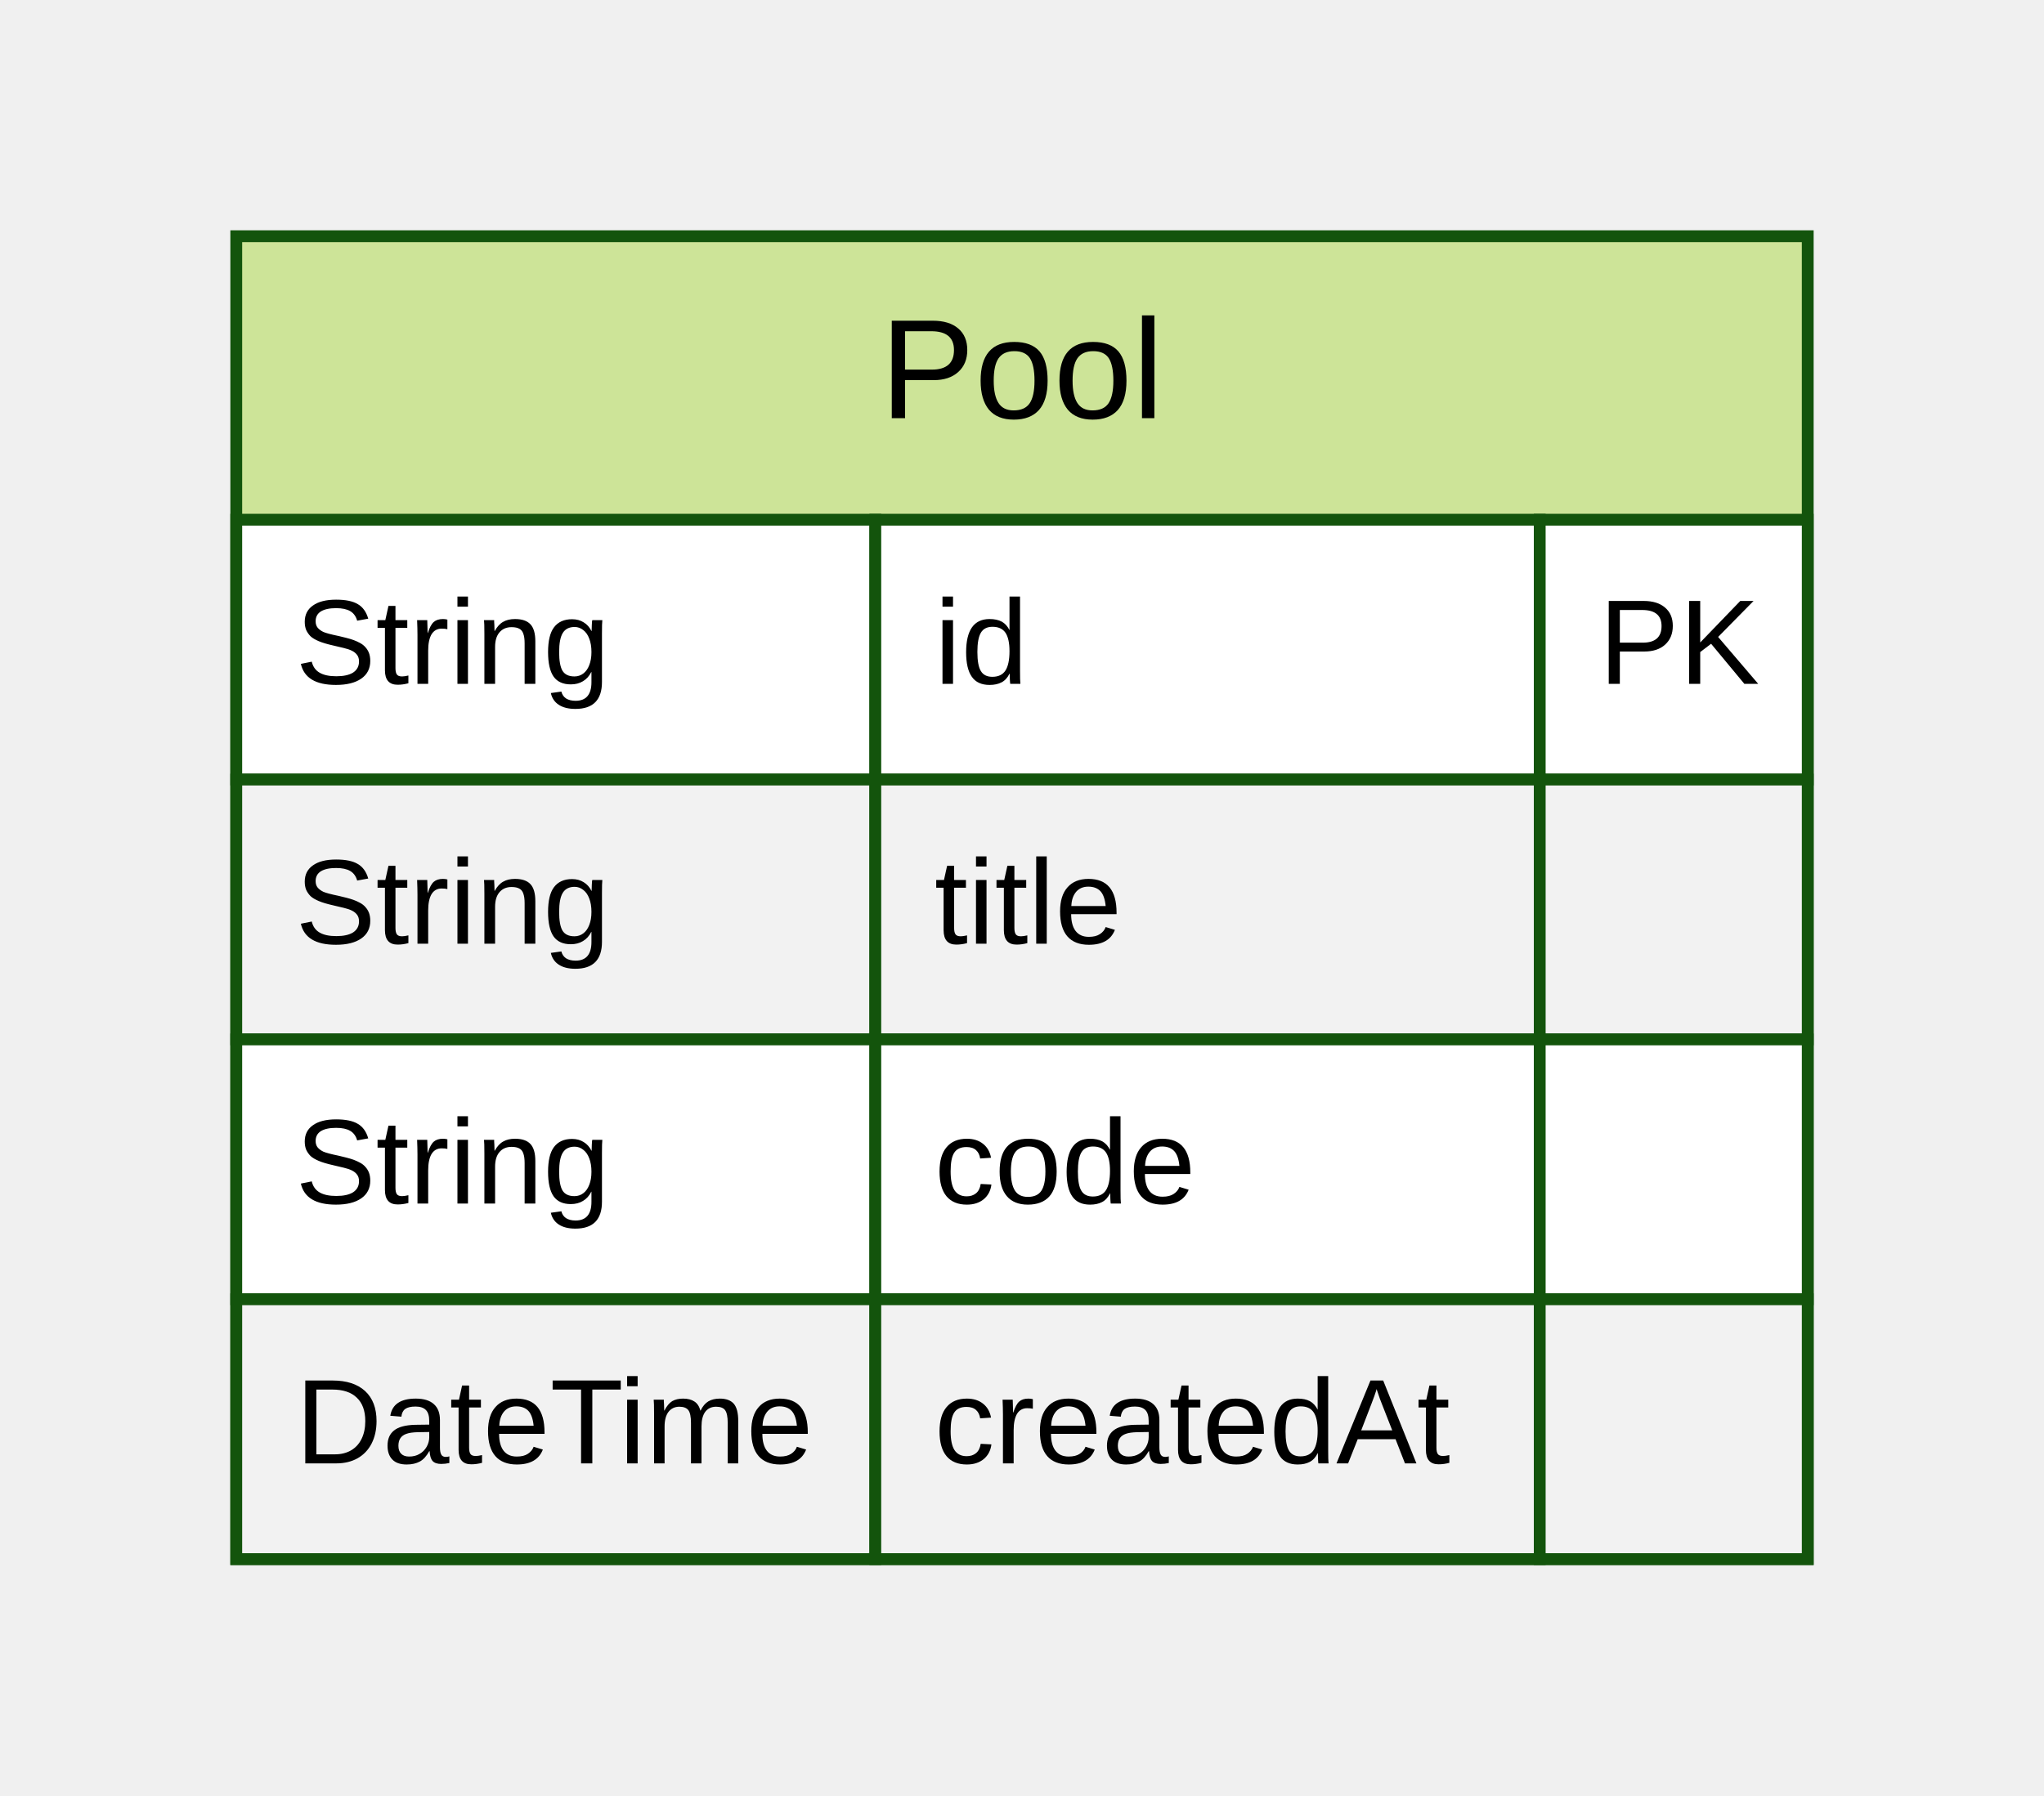
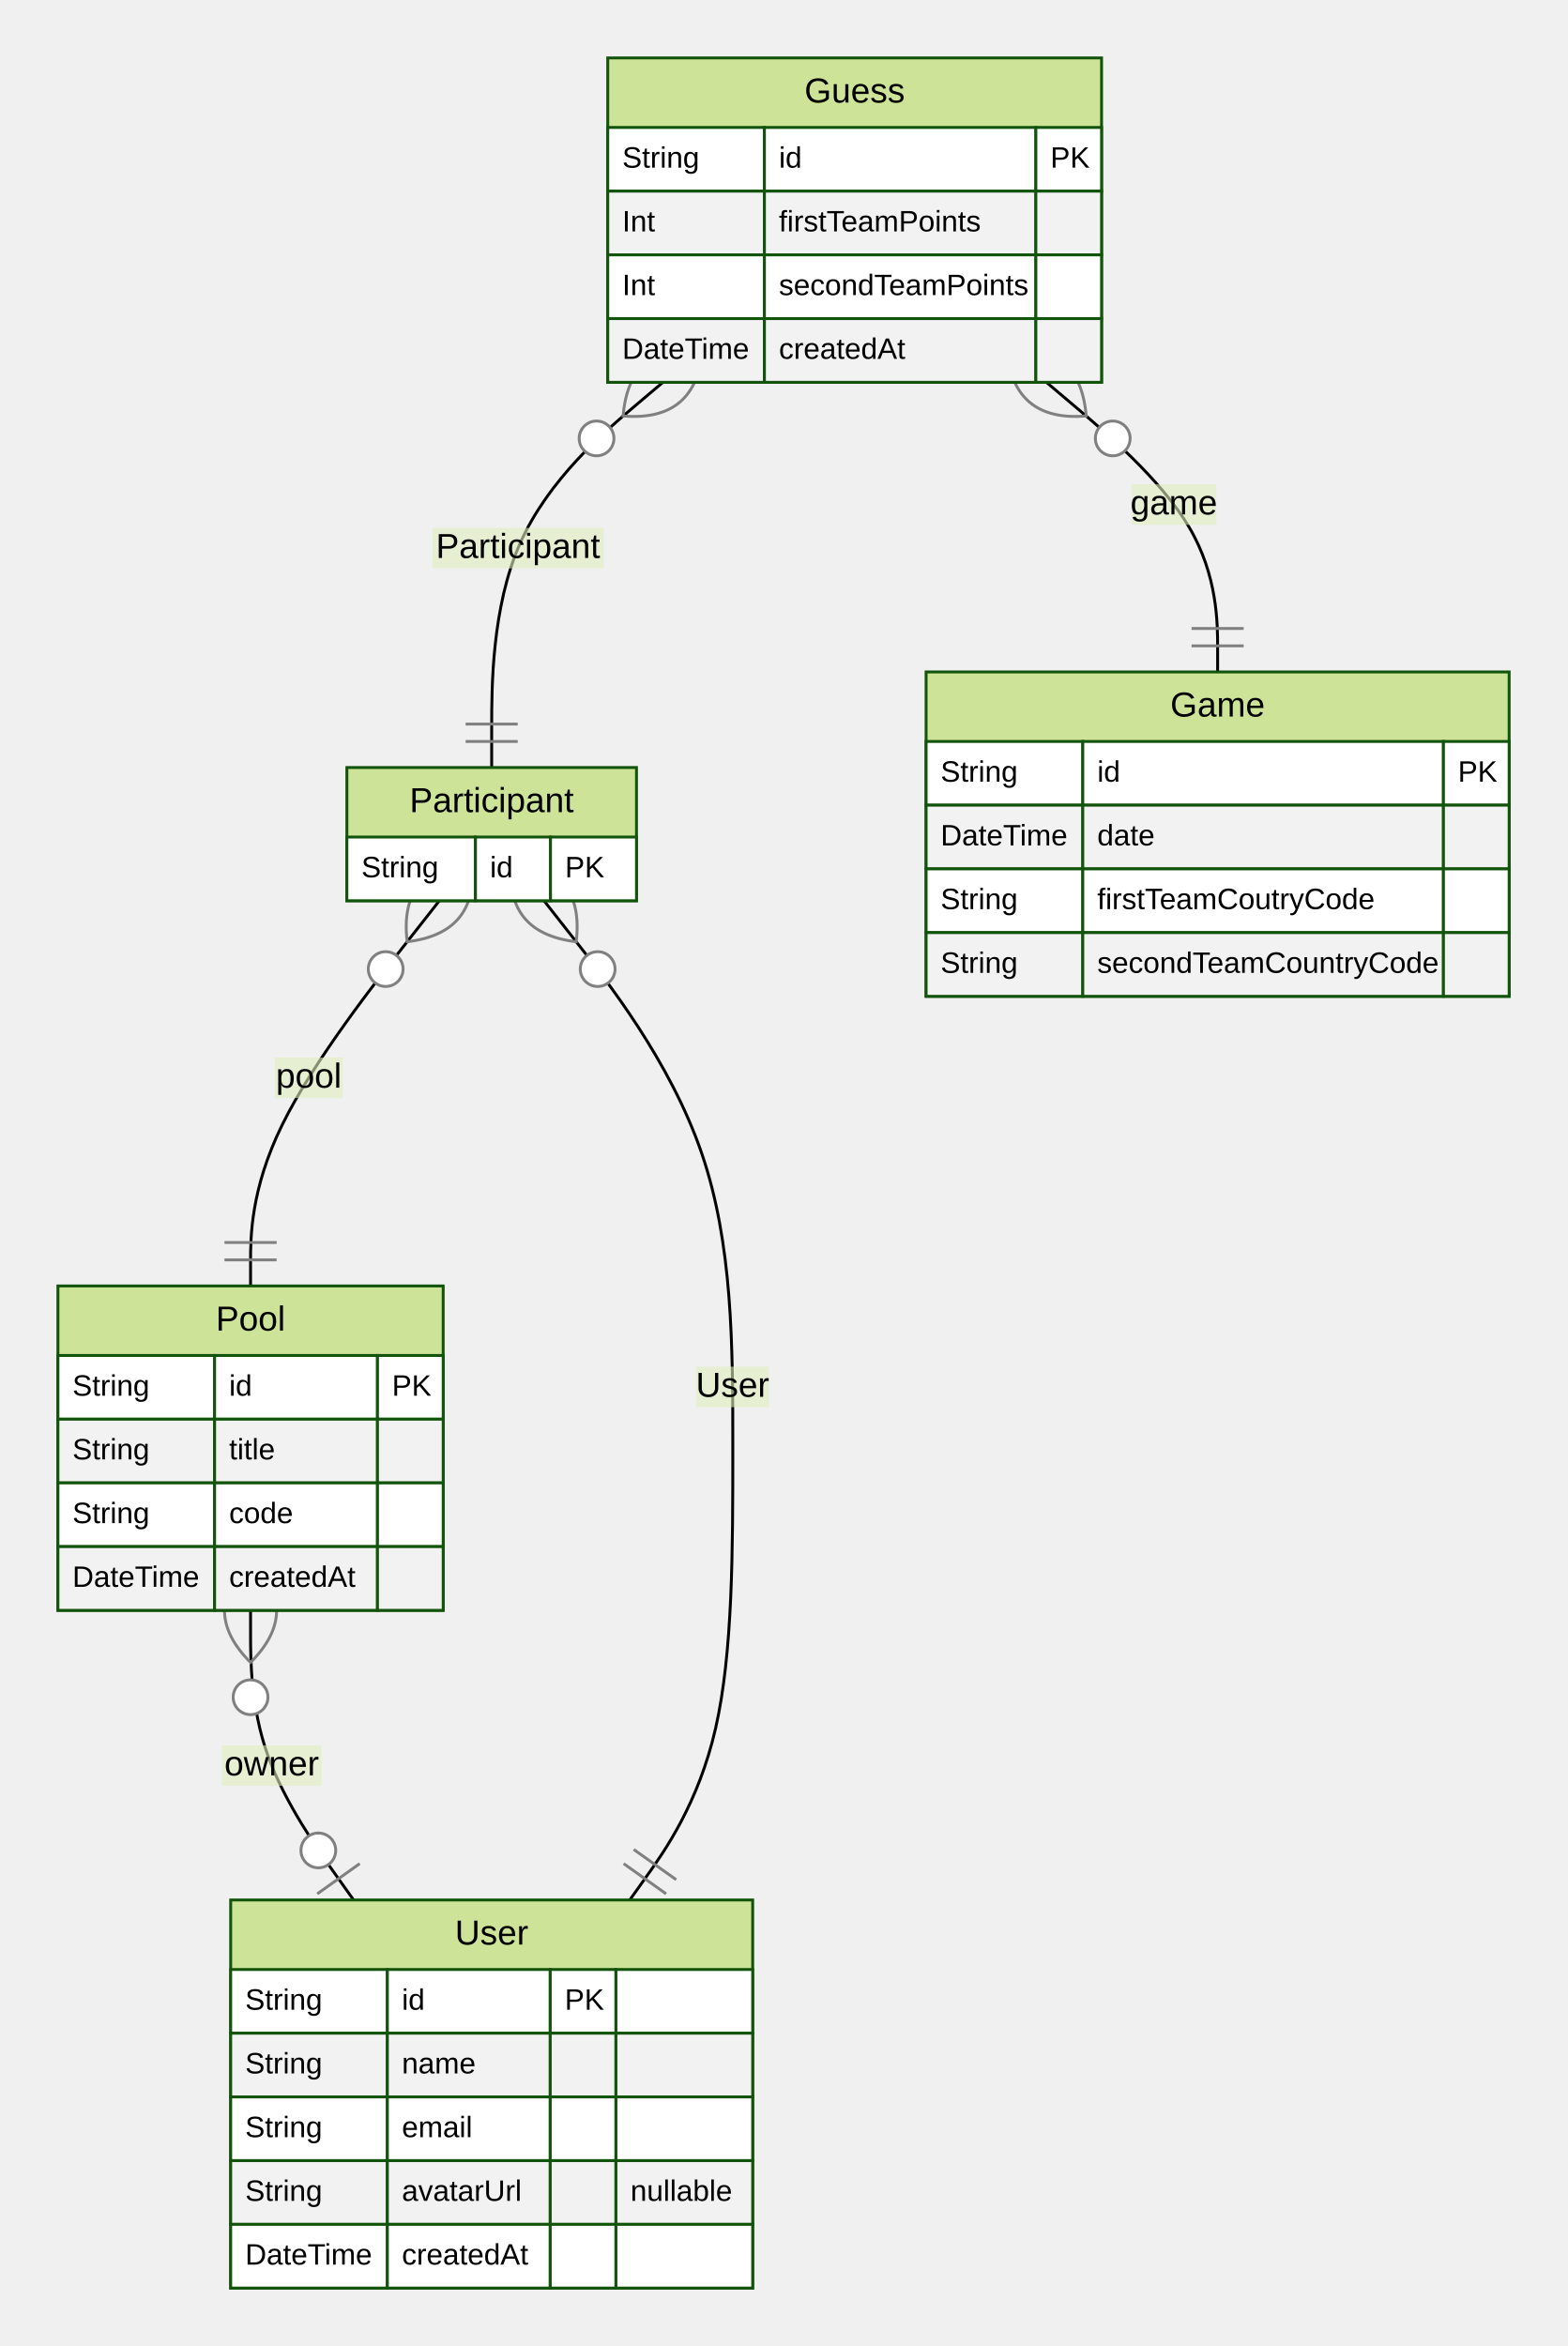
- <svg xmlns="http://www.w3.org/2000/svg" aria-labelledby="chart-title-mermaid-0 chart-desc-mermaid-0" role="img" viewBox="0 0 173.026 152" style="max-width: 173.026px; background-color: white;" width="100%" id="mermaid-0">
+ <svg xmlns="http://www.w3.org/2000/svg" aria-labelledby="chart-title-mermaid-0 chart-desc-mermaid-0" role="img" viewBox="0 0 541.082 810" style="max-width: 541.082px; background-color: white;" width="100%" id="mermaid-0">
  <style>#mermaid-0 {font-family:"trebuchet ms",verdana,arial,sans-serif;font-size:16px;fill:#000000;}#mermaid-0 .error-icon{fill:#552222;}#mermaid-0 .error-text{fill:#552222;stroke:#552222;}#mermaid-0 .edge-thickness-normal{stroke-width:2px;}#mermaid-0 .edge-thickness-thick{stroke-width:3.5px;}#mermaid-0 .edge-pattern-solid{stroke-dasharray:0;}#mermaid-0 .edge-pattern-dashed{stroke-dasharray:3;}#mermaid-0 .edge-pattern-dotted{stroke-dasharray:2;}#mermaid-0 .marker{fill:#000000;stroke:#000000;}#mermaid-0 .marker.cross{stroke:#000000;}#mermaid-0 svg{font-family:"trebuchet ms",verdana,arial,sans-serif;font-size:16px;}#mermaid-0 .entityBox{fill:#cde498;stroke:#13540c;}#mermaid-0 .attributeBoxOdd{fill:#ffffff;stroke:#13540c;}#mermaid-0 .attributeBoxEven{fill:#f2f2f2;stroke:#13540c;}#mermaid-0 .relationshipLabelBox{fill:hsl(78.158, 58.462%, 84.51%);opacity:0.7;background-color:hsl(78.158, 58.462%, 84.51%);}#mermaid-0 .relationshipLabelBox rect{opacity:0.5;}#mermaid-0 .relationshipLine{stroke:#000000;}#mermaid-0 :root{--mermaid-font-family:"trebuchet ms",verdana,arial,sans-serif;}</style>
  <g />
  <defs>
    <marker orient="auto" markerHeight="18" markerWidth="18" refY="9" refX="0" id="ONLY_ONE_START">
      <path d="M9,0 L9,18 M15,0 L15,18" fill="none" stroke="gray" />
    </marker>
  </defs>
  <defs>
    <marker orient="auto" markerHeight="18" markerWidth="18" refY="9" refX="18" id="ONLY_ONE_END">
      <path d="M3,0 L3,18 M9,0 L9,18" fill="none" stroke="gray" />
    </marker>
  </defs>
  <defs>
    <marker orient="auto" markerHeight="18" markerWidth="30" refY="9" refX="0" id="ZERO_OR_ONE_START">
      <circle r="6" cy="9" cx="21" fill="white" stroke="gray" />
      <path d="M9,0 L9,18" fill="none" stroke="gray" />
    </marker>
  </defs>
  <defs>
    <marker orient="auto" markerHeight="18" markerWidth="30" refY="9" refX="30" id="ZERO_OR_ONE_END">
      <circle r="6" cy="9" cx="9" fill="white" stroke="gray" />
      <path d="M21,0 L21,18" fill="none" stroke="gray" />
    </marker>
  </defs>
  <defs>
    <marker orient="auto" markerHeight="36" markerWidth="45" refY="18" refX="18" id="ONE_OR_MORE_START">
      <path d="M0,18 Q 18,0 36,18 Q 18,36 0,18 M42,9 L42,27" fill="none" stroke="gray" />
    </marker>
  </defs>
  <defs>
    <marker orient="auto" markerHeight="36" markerWidth="45" refY="18" refX="27" id="ONE_OR_MORE_END">
      <path d="M3,9 L3,27 M9,18 Q27,0 45,18 Q27,36 9,18" fill="none" stroke="gray" />
    </marker>
  </defs>
  <defs>
    <marker orient="auto" markerHeight="36" markerWidth="57" refY="18" refX="18" id="ZERO_OR_MORE_START">
      <circle r="6" cy="18" cx="48" fill="white" stroke="gray" />
      <path d="M0,18 Q18,0 36,18 Q18,36 0,18" fill="none" stroke="gray" />
    </marker>
  </defs>
  <defs>
    <marker orient="auto" markerHeight="36" markerWidth="57" refY="18" refX="39" id="ZERO_OR_MORE_END">
      <circle r="6" cy="18" cx="9" fill="white" stroke="gray" />
      <path d="M21,18 Q39,0 57,18 Q39,36 21,18" fill="none" stroke="gray" />
    </marker>
  </defs>
-   <g transform="translate(20,20 )" id="Pool">
+   <path marker-start="url(#ZERO_OR_MORE_START)" marker-end="url(#ZERO_OR_ONE_END)" fill="none" stroke="gray" d="M86.513,556L86.513,564.333C86.513,572.667,86.513,589.333,92.443,606C98.373,622.667,110.233,639.333,116.163,647.667L122.093,656" class="er relationshipLine" />
+   <path marker-start="url(#ZERO_OR_MORE_START)" marker-end="url(#ONLY_ONE_END)" fill="none" stroke="gray" d="M187.835,311L198.7,324.833C209.565,338.667,231.296,366.333,242.161,397.833C253.026,429.333,253.026,464.667,253.026,500C253.026,535.333,253.026,570.667,247.096,596.667C241.167,622.667,229.307,639.333,223.377,647.667L217.447,656" class="er relationshipLine" />
+   <path marker-start="url(#ZERO_OR_MORE_START)" marker-end="url(#ONLY_ONE_END)" fill="none" stroke="gray" d="M151.705,311L140.839,324.833C129.974,338.667,108.244,366.333,97.378,388.5C86.513,410.667,86.513,427.333,86.513,435.667L86.513,444" class="er relationshipLine" />
+   <path marker-start="url(#ZERO_OR_MORE_START)" marker-end="url(#ONLY_ONE_END)" fill="none" stroke="gray" d="M361.309,132L371.162,140.333C381.015,148.667,400.72,165.333,410.573,182C420.426,198.667,420.426,215.333,420.426,223.667L420.426,232" class="er relationshipLine" />
+   <path marker-start="url(#ZERO_OR_MORE_START)" marker-end="url(#ONLY_ONE_END)" fill="none" stroke="gray" d="M228.887,132L219.034,140.333C209.181,148.667,189.476,165.333,179.623,187.5C169.77,209.667,169.77,237.333,169.77,251.167L169.77,265" class="er relationshipLine" />
+   <g transform="translate(20,444 )" id="Pool">
    <rect height="112" width="133.026" y="0" x="0" stroke="gray" fill-opacity="100%" fill="honeydew" class="er entityBox" />
    <text transform="translate(66.51321,12)" style="font-family: &quot;trebuchet ms&quot;, verdana, arial, sans-serif;; font-size: 12px" text-anchor="middle" dominant-baseline="middle" y="0" x="0" id="entity-Pool" class="er entityLabel">Pool</text>
    <rect height="22" width="54.096" y="24" x="0" stroke="gray" fill-opacity="100%" fill="honeydew" class="er attributeBoxOdd" />
    <text transform="translate(5,35)" style="font-family: &quot;trebuchet ms&quot;, verdana, arial, sans-serif;; font-size: 10.2px" text-anchor="left" dominant-baseline="middle" y="0" x="0" id="entity-Pool-attr-1-type" class="er entityLabel">String</text>
    <rect height="22" width="56.243" y="24" x="54.096" stroke="gray" fill-opacity="100%" fill="honeydew" class="er attributeBoxOdd" />
    <text transform="translate(59.09555,35)" style="font-family: &quot;trebuchet ms&quot;, verdana, arial, sans-serif;; font-size: 10.2px" text-anchor="left" dominant-baseline="middle" y="0" x="0" id="entity-Pool-attr-1-name" class="er entityLabel">id</text>
    <rect height="22" width="22.688" y="24" x="110.339" stroke="gray" fill-opacity="100%" fill="honeydew" class="er attributeBoxOdd" />
    <text transform="translate(115.3387,35)" style="font-family: &quot;trebuchet ms&quot;, verdana, arial, sans-serif;; font-size: 10.2px" text-anchor="left" dominant-baseline="middle" y="0" x="0" id="entity-Pool-attr-1-key" class="er entityLabel">PK</text>
    <rect height="22" width="54.096" y="46" x="0" stroke="gray" fill-opacity="100%" fill="honeydew" class="er attributeBoxEven" />
    <text transform="translate(5,57)" style="font-family: &quot;trebuchet ms&quot;, verdana, arial, sans-serif;; font-size: 10.2px" text-anchor="left" dominant-baseline="middle" y="0" x="0" id="entity-Pool-attr-2-type" class="er entityLabel">String</text>
    <rect height="22" width="56.243" y="46" x="54.096" stroke="gray" fill-opacity="100%" fill="honeydew" class="er attributeBoxEven" />
    <text transform="translate(59.09555,57)" style="font-family: &quot;trebuchet ms&quot;, verdana, arial, sans-serif;; font-size: 10.2px" text-anchor="left" dominant-baseline="middle" y="0" x="0" id="entity-Pool-attr-2-name" class="er entityLabel">title</text>
    <rect height="22" width="22.688" y="46" x="110.339" stroke="gray" fill-opacity="100%" fill="honeydew" class="er attributeBoxEven" />
    <text transform="translate(115.3387,57)" style="font-family: &quot;trebuchet ms&quot;, verdana, arial, sans-serif;; font-size: 10.2px" text-anchor="left" dominant-baseline="middle" y="0" x="0" id="entity-Pool-attr-2-key" class="er entityLabel" />
    <rect height="22" width="54.096" y="68" x="0" stroke="gray" fill-opacity="100%" fill="honeydew" class="er attributeBoxOdd" />
    <text transform="translate(5,79)" style="font-family: &quot;trebuchet ms&quot;, verdana, arial, sans-serif;; font-size: 10.2px" text-anchor="left" dominant-baseline="middle" y="0" x="0" id="entity-Pool-attr-3-type" class="er entityLabel">String</text>
    <rect height="22" width="56.243" y="68" x="54.096" stroke="gray" fill-opacity="100%" fill="honeydew" class="er attributeBoxOdd" />
    <text transform="translate(59.09555,79)" style="font-family: &quot;trebuchet ms&quot;, verdana, arial, sans-serif;; font-size: 10.2px" text-anchor="left" dominant-baseline="middle" y="0" x="0" id="entity-Pool-attr-3-name" class="er entityLabel">code</text>
    <rect height="22" width="22.688" y="68" x="110.339" stroke="gray" fill-opacity="100%" fill="honeydew" class="er attributeBoxOdd" />
    <text transform="translate(115.3387,79)" style="font-family: &quot;trebuchet ms&quot;, verdana, arial, sans-serif;; font-size: 10.2px" text-anchor="left" dominant-baseline="middle" y="0" x="0" id="entity-Pool-attr-3-key" class="er entityLabel" />
    <rect height="22" width="54.096" y="90" x="0" stroke="gray" fill-opacity="100%" fill="honeydew" class="er attributeBoxEven" />
    <text transform="translate(5,101)" style="font-family: &quot;trebuchet ms&quot;, verdana, arial, sans-serif;; font-size: 10.2px" text-anchor="left" dominant-baseline="middle" y="0" x="0" id="entity-Pool-attr-4-type" class="er entityLabel">DateTime</text>
    <rect height="22" width="56.243" y="90" x="54.096" stroke="gray" fill-opacity="100%" fill="honeydew" class="er attributeBoxEven" />
    <text transform="translate(59.09555,101)" style="font-family: &quot;trebuchet ms&quot;, verdana, arial, sans-serif;; font-size: 10.2px" text-anchor="left" dominant-baseline="middle" y="0" x="0" id="entity-Pool-attr-4-name" class="er entityLabel">createdAt</text>
    <rect height="22" width="22.688" y="90" x="110.339" stroke="gray" fill-opacity="100%" fill="honeydew" class="er attributeBoxEven" />
    <text transform="translate(115.3387,101)" style="font-family: &quot;trebuchet ms&quot;, verdana, arial, sans-serif;; font-size: 10.2px" text-anchor="left" dominant-baseline="middle" y="0" x="0" id="entity-Pool-attr-4-key" class="er entityLabel" />
  </g>
+   <g transform="translate(119.7698,265 )" id="Participant">
+     <rect height="46" width="100" y="0" x="0" stroke="gray" fill-opacity="100%" fill="honeydew" class="er entityBox" />
+     <text transform="translate(50,12)" style="font-family: &quot;trebuchet ms&quot;, verdana, arial, sans-serif;; font-size: 12px" text-anchor="middle" dominant-baseline="middle" y="0" x="0" id="entity-Participant" class="er entityLabel">Participant</text>
+     <rect height="22" width="44.399" y="24" x="0" stroke="gray" fill-opacity="100%" fill="honeydew" class="er attributeBoxOdd" />
+     <text transform="translate(5,35)" style="font-family: &quot;trebuchet ms&quot;, verdana, arial, sans-serif;; font-size: 10.2px" text-anchor="left" dominant-baseline="middle" y="0" x="0" id="entity-Participant-attr-1-type" class="er entityLabel">String</text>
+     <rect height="22" width="25.911" y="24" x="44.399" stroke="gray" fill-opacity="100%" fill="honeydew" class="er attributeBoxOdd" />
+     <text transform="translate(49.39862,35)" style="font-family: &quot;trebuchet ms&quot;, verdana, arial, sans-serif;; font-size: 10.2px" text-anchor="left" dominant-baseline="middle" y="0" x="0" id="entity-Participant-attr-1-name" class="er entityLabel">id</text>
+     <rect height="22" width="29.69" y="24" x="70.31" stroke="gray" fill-opacity="100%" fill="honeydew" class="er attributeBoxOdd" />
+     <text transform="translate(75.30976,35)" style="font-family: &quot;trebuchet ms&quot;, verdana, arial, sans-serif;; font-size: 10.2px" text-anchor="left" dominant-baseline="middle" y="0" x="0" id="entity-Participant-attr-1-key" class="er entityLabel">PK</text>
+   </g>
+   <g transform="translate(79.65034,656 )" id="User">
+     <rect height="134" width="180.239" y="0" x="0" stroke="gray" fill-opacity="100%" fill="honeydew" class="er entityBox" />
+     <text transform="translate(90.11948,12)" style="font-family: &quot;trebuchet ms&quot;, verdana, arial, sans-serif;; font-size: 12px" text-anchor="middle" dominant-baseline="middle" y="0" x="0" id="entity-User" class="er entityLabel">User</text>
+     <rect height="22" width="54.096" y="24" x="0" stroke="gray" fill-opacity="100%" fill="honeydew" class="er attributeBoxOdd" />
+     <text transform="translate(5,35)" style="font-family: &quot;trebuchet ms&quot;, verdana, arial, sans-serif;; font-size: 10.2px" text-anchor="left" dominant-baseline="middle" y="0" x="0" id="entity-User-attr-1-type" class="er entityLabel">String</text>
+     <rect height="22" width="56.243" y="24" x="54.096" stroke="gray" fill-opacity="100%" fill="honeydew" class="er attributeBoxOdd" />
+     <text transform="translate(59.09555,35)" style="font-family: &quot;trebuchet ms&quot;, verdana, arial, sans-serif;; font-size: 10.2px" text-anchor="left" dominant-baseline="middle" y="0" x="0" id="entity-User-attr-1-name" class="er entityLabel">id</text>
+     <rect height="22" width="22.688" y="24" x="110.339" stroke="gray" fill-opacity="100%" fill="honeydew" class="er attributeBoxOdd" />
+     <text transform="translate(115.3387,35)" style="font-family: &quot;trebuchet ms&quot;, verdana, arial, sans-serif;; font-size: 10.2px" text-anchor="left" dominant-baseline="middle" y="0" x="0" id="entity-User-attr-1-key" class="er entityLabel">PK</text>
+     <rect height="22" width="47.213" y="24" x="133.026" stroke="gray" fill-opacity="100%" fill="honeydew" class="er attributeBoxOdd" />
+     <text transform="translate(138.0264,35)" style="font-family: &quot;trebuchet ms&quot;, verdana, arial, sans-serif;; font-size: 10.2px" text-anchor="left" dominant-baseline="middle" y="0" x="0" id="entity-User-attr-1-comment" class="er entityLabel" />
+     <rect height="22" width="54.096" y="46" x="0" stroke="gray" fill-opacity="100%" fill="honeydew" class="er attributeBoxEven" />
+     <text transform="translate(5,57)" style="font-family: &quot;trebuchet ms&quot;, verdana, arial, sans-serif;; font-size: 10.2px" text-anchor="left" dominant-baseline="middle" y="0" x="0" id="entity-User-attr-2-type" class="er entityLabel">String</text>
+     <rect height="22" width="56.243" y="46" x="54.096" stroke="gray" fill-opacity="100%" fill="honeydew" class="er attributeBoxEven" />
+     <text transform="translate(59.09555,57)" style="font-family: &quot;trebuchet ms&quot;, verdana, arial, sans-serif;; font-size: 10.2px" text-anchor="left" dominant-baseline="middle" y="0" x="0" id="entity-User-attr-2-name" class="er entityLabel">name</text>
+     <rect height="22" width="22.688" y="46" x="110.339" stroke="gray" fill-opacity="100%" fill="honeydew" class="er attributeBoxEven" />
+     <text transform="translate(115.3387,57)" style="font-family: &quot;trebuchet ms&quot;, verdana, arial, sans-serif;; font-size: 10.2px" text-anchor="left" dominant-baseline="middle" y="0" x="0" id="entity-User-attr-2-key" class="er entityLabel" />
+     <rect height="22" width="47.213" y="46" x="133.026" stroke="gray" fill-opacity="100%" fill="honeydew" class="er attributeBoxEven" />
+     <text transform="translate(138.0264,57)" style="font-family: &quot;trebuchet ms&quot;, verdana, arial, sans-serif;; font-size: 10.2px" text-anchor="left" dominant-baseline="middle" y="0" x="0" id="entity-User-attr-2-comment" class="er entityLabel" />
+     <rect height="22" width="54.096" y="68" x="0" stroke="gray" fill-opacity="100%" fill="honeydew" class="er attributeBoxOdd" />
+     <text transform="translate(5,79)" style="font-family: &quot;trebuchet ms&quot;, verdana, arial, sans-serif;; font-size: 10.2px" text-anchor="left" dominant-baseline="middle" y="0" x="0" id="entity-User-attr-3-type" class="er entityLabel">String</text>
+     <rect height="22" width="56.243" y="68" x="54.096" stroke="gray" fill-opacity="100%" fill="honeydew" class="er attributeBoxOdd" />
+     <text transform="translate(59.09555,79)" style="font-family: &quot;trebuchet ms&quot;, verdana, arial, sans-serif;; font-size: 10.2px" text-anchor="left" dominant-baseline="middle" y="0" x="0" id="entity-User-attr-3-name" class="er entityLabel">email</text>
+     <rect height="22" width="22.688" y="68" x="110.339" stroke="gray" fill-opacity="100%" fill="honeydew" class="er attributeBoxOdd" />
+     <text transform="translate(115.3387,79)" style="font-family: &quot;trebuchet ms&quot;, verdana, arial, sans-serif;; font-size: 10.2px" text-anchor="left" dominant-baseline="middle" y="0" x="0" id="entity-User-attr-3-key" class="er entityLabel" />
+     <rect height="22" width="47.213" y="68" x="133.026" stroke="gray" fill-opacity="100%" fill="honeydew" class="er attributeBoxOdd" />
+     <text transform="translate(138.0264,79)" style="font-family: &quot;trebuchet ms&quot;, verdana, arial, sans-serif;; font-size: 10.2px" text-anchor="left" dominant-baseline="middle" y="0" x="0" id="entity-User-attr-3-comment" class="er entityLabel" />
+     <rect height="22" width="54.096" y="90" x="0" stroke="gray" fill-opacity="100%" fill="honeydew" class="er attributeBoxEven" />
+     <text transform="translate(5,101)" style="font-family: &quot;trebuchet ms&quot;, verdana, arial, sans-serif;; font-size: 10.2px" text-anchor="left" dominant-baseline="middle" y="0" x="0" id="entity-User-attr-4-type" class="er entityLabel">String</text>
+     <rect height="22" width="56.243" y="90" x="54.096" stroke="gray" fill-opacity="100%" fill="honeydew" class="er attributeBoxEven" />
+     <text transform="translate(59.09555,101)" style="font-family: &quot;trebuchet ms&quot;, verdana, arial, sans-serif;; font-size: 10.2px" text-anchor="left" dominant-baseline="middle" y="0" x="0" id="entity-User-attr-4-name" class="er entityLabel">avatarUrl</text>
+     <rect height="22" width="22.688" y="90" x="110.339" stroke="gray" fill-opacity="100%" fill="honeydew" class="er attributeBoxEven" />
+     <text transform="translate(115.3387,101)" style="font-family: &quot;trebuchet ms&quot;, verdana, arial, sans-serif;; font-size: 10.2px" text-anchor="left" dominant-baseline="middle" y="0" x="0" id="entity-User-attr-4-key" class="er entityLabel" />
+     <rect height="22" width="47.213" y="90" x="133.026" stroke="gray" fill-opacity="100%" fill="honeydew" class="er attributeBoxEven" />
+     <text transform="translate(138.0264,101)" style="font-family: &quot;trebuchet ms&quot;, verdana, arial, sans-serif;; font-size: 10.2px" text-anchor="left" dominant-baseline="middle" y="0" x="0" id="entity-User-attr-4-comment" class="er entityLabel">nullable</text>
+     <rect height="22" width="54.096" y="112" x="0" stroke="gray" fill-opacity="100%" fill="honeydew" class="er attributeBoxOdd" />
+     <text transform="translate(5,123)" style="font-family: &quot;trebuchet ms&quot;, verdana, arial, sans-serif;; font-size: 10.2px" text-anchor="left" dominant-baseline="middle" y="0" x="0" id="entity-User-attr-5-type" class="er entityLabel">DateTime</text>
+     <rect height="22" width="56.243" y="112" x="54.096" stroke="gray" fill-opacity="100%" fill="honeydew" class="er attributeBoxOdd" />
+     <text transform="translate(59.09555,123)" style="font-family: &quot;trebuchet ms&quot;, verdana, arial, sans-serif;; font-size: 10.2px" text-anchor="left" dominant-baseline="middle" y="0" x="0" id="entity-User-attr-5-name" class="er entityLabel">createdAt</text>
+     <rect height="22" width="22.688" y="112" x="110.339" stroke="gray" fill-opacity="100%" fill="honeydew" class="er attributeBoxOdd" />
+     <text transform="translate(115.3387,123)" style="font-family: &quot;trebuchet ms&quot;, verdana, arial, sans-serif;; font-size: 10.2px" text-anchor="left" dominant-baseline="middle" y="0" x="0" id="entity-User-attr-5-key" class="er entityLabel" />
+     <rect height="22" width="47.213" y="112" x="133.026" stroke="gray" fill-opacity="100%" fill="honeydew" class="er attributeBoxOdd" />
+     <text transform="translate(138.0264,123)" style="font-family: &quot;trebuchet ms&quot;, verdana, arial, sans-serif;; font-size: 10.2px" text-anchor="left" dominant-baseline="middle" y="0" x="0" id="entity-User-attr-5-comment" class="er entityLabel" />
+   </g>
+   <g transform="translate(319.7698,232 )" id="Game">
+     <rect height="112" width="201.312" y="0" x="0" stroke="gray" fill-opacity="100%" fill="honeydew" class="er entityBox" />
+     <text transform="translate(100.6562,12)" style="font-family: &quot;trebuchet ms&quot;, verdana, arial, sans-serif;; font-size: 12px" text-anchor="middle" dominant-baseline="middle" y="0" x="0" id="entity-Game" class="er entityLabel">Game</text>
+     <rect height="22" width="54.096" y="24" x="0" stroke="gray" fill-opacity="100%" fill="honeydew" class="er attributeBoxOdd" />
+     <text transform="translate(5,35)" style="font-family: &quot;trebuchet ms&quot;, verdana, arial, sans-serif;; font-size: 10.2px" text-anchor="left" dominant-baseline="middle" y="0" x="0" id="entity-Game-attr-1-type" class="er entityLabel">String</text>
+     <rect height="22" width="124.529" y="24" x="54.096" stroke="gray" fill-opacity="100%" fill="honeydew" class="er attributeBoxOdd" />
+     <text transform="translate(59.09555,35)" style="font-family: &quot;trebuchet ms&quot;, verdana, arial, sans-serif;; font-size: 10.2px" text-anchor="left" dominant-baseline="middle" y="0" x="0" id="entity-Game-attr-1-name" class="er entityLabel">id</text>
+     <rect height="22" width="22.688" y="24" x="178.625" stroke="gray" fill-opacity="100%" fill="honeydew" class="er attributeBoxOdd" />
+     <text transform="translate(183.6248,35)" style="font-family: &quot;trebuchet ms&quot;, verdana, arial, sans-serif;; font-size: 10.2px" text-anchor="left" dominant-baseline="middle" y="0" x="0" id="entity-Game-attr-1-key" class="er entityLabel">PK</text>
+     <rect height="22" width="54.096" y="46" x="0" stroke="gray" fill-opacity="100%" fill="honeydew" class="er attributeBoxEven" />
+     <text transform="translate(5,57)" style="font-family: &quot;trebuchet ms&quot;, verdana, arial, sans-serif;; font-size: 10.2px" text-anchor="left" dominant-baseline="middle" y="0" x="0" id="entity-Game-attr-2-type" class="er entityLabel">DateTime</text>
+     <rect height="22" width="124.529" y="46" x="54.096" stroke="gray" fill-opacity="100%" fill="honeydew" class="er attributeBoxEven" />
+     <text transform="translate(59.09555,57)" style="font-family: &quot;trebuchet ms&quot;, verdana, arial, sans-serif;; font-size: 10.2px" text-anchor="left" dominant-baseline="middle" y="0" x="0" id="entity-Game-attr-2-name" class="er entityLabel">date</text>
+     <rect height="22" width="22.688" y="46" x="178.625" stroke="gray" fill-opacity="100%" fill="honeydew" class="er attributeBoxEven" />
+     <text transform="translate(183.6248,57)" style="font-family: &quot;trebuchet ms&quot;, verdana, arial, sans-serif;; font-size: 10.2px" text-anchor="left" dominant-baseline="middle" y="0" x="0" id="entity-Game-attr-2-key" class="er entityLabel" />
+     <rect height="22" width="54.096" y="68" x="0" stroke="gray" fill-opacity="100%" fill="honeydew" class="er attributeBoxOdd" />
+     <text transform="translate(5,79)" style="font-family: &quot;trebuchet ms&quot;, verdana, arial, sans-serif;; font-size: 10.2px" text-anchor="left" dominant-baseline="middle" y="0" x="0" id="entity-Game-attr-3-type" class="er entityLabel">String</text>
+     <rect height="22" width="124.529" y="68" x="54.096" stroke="gray" fill-opacity="100%" fill="honeydew" class="er attributeBoxOdd" />
+     <text transform="translate(59.09555,79)" style="font-family: &quot;trebuchet ms&quot;, verdana, arial, sans-serif;; font-size: 10.2px" text-anchor="left" dominant-baseline="middle" y="0" x="0" id="entity-Game-attr-3-name" class="er entityLabel">firstTeamCoutryCode</text>
+     <rect height="22" width="22.688" y="68" x="178.625" stroke="gray" fill-opacity="100%" fill="honeydew" class="er attributeBoxOdd" />
+     <text transform="translate(183.6248,79)" style="font-family: &quot;trebuchet ms&quot;, verdana, arial, sans-serif;; font-size: 10.2px" text-anchor="left" dominant-baseline="middle" y="0" x="0" id="entity-Game-attr-3-key" class="er entityLabel" />
+     <rect height="22" width="54.096" y="90" x="0" stroke="gray" fill-opacity="100%" fill="honeydew" class="er attributeBoxEven" />
+     <text transform="translate(5,101)" style="font-family: &quot;trebuchet ms&quot;, verdana, arial, sans-serif;; font-size: 10.2px" text-anchor="left" dominant-baseline="middle" y="0" x="0" id="entity-Game-attr-4-type" class="er entityLabel">String</text>
+     <rect height="22" width="124.529" y="90" x="54.096" stroke="gray" fill-opacity="100%" fill="honeydew" class="er attributeBoxEven" />
+     <text transform="translate(59.09555,101)" style="font-family: &quot;trebuchet ms&quot;, verdana, arial, sans-serif;; font-size: 10.2px" text-anchor="left" dominant-baseline="middle" y="0" x="0" id="entity-Game-attr-4-name" class="er entityLabel">secondTeamCountryCode</text>
+     <rect height="22" width="22.688" y="90" x="178.625" stroke="gray" fill-opacity="100%" fill="honeydew" class="er attributeBoxEven" />
+     <text transform="translate(183.6248,101)" style="font-family: &quot;trebuchet ms&quot;, verdana, arial, sans-serif;; font-size: 10.2px" text-anchor="left" dominant-baseline="middle" y="0" x="0" id="entity-Game-attr-4-key" class="er entityLabel" />
+   </g>
+   <g transform="translate(209.8457,20 )" id="Guess">
+     <rect height="112" width="170.504" y="0" x="0" stroke="gray" fill-opacity="100%" fill="honeydew" class="er entityBox" />
+     <text transform="translate(85.2522,12)" style="font-family: &quot;trebuchet ms&quot;, verdana, arial, sans-serif;; font-size: 12px" text-anchor="middle" dominant-baseline="middle" y="0" x="0" id="entity-Guess" class="er entityLabel">Guess</text>
+     <rect height="22" width="54.096" y="24" x="0" stroke="gray" fill-opacity="100%" fill="honeydew" class="er attributeBoxOdd" />
+     <text transform="translate(5,35)" style="font-family: &quot;trebuchet ms&quot;, verdana, arial, sans-serif;; font-size: 10.2px" text-anchor="left" dominant-baseline="middle" y="0" x="0" id="entity-Guess-attr-1-type" class="er entityLabel">String</text>
+     <rect height="22" width="93.721" y="24" x="54.096" stroke="gray" fill-opacity="100%" fill="honeydew" class="er attributeBoxOdd" />
+     <text transform="translate(59.09555,35)" style="font-family: &quot;trebuchet ms&quot;, verdana, arial, sans-serif;; font-size: 10.2px" text-anchor="left" dominant-baseline="middle" y="0" x="0" id="entity-Guess-attr-1-name" class="er entityLabel">id</text>
+     <rect height="22" width="22.688" y="24" x="147.817" stroke="gray" fill-opacity="100%" fill="honeydew" class="er attributeBoxOdd" />
+     <text transform="translate(152.8167,35)" style="font-family: &quot;trebuchet ms&quot;, verdana, arial, sans-serif;; font-size: 10.2px" text-anchor="left" dominant-baseline="middle" y="0" x="0" id="entity-Guess-attr-1-key" class="er entityLabel">PK</text>
+     <rect height="22" width="54.096" y="46" x="0" stroke="gray" fill-opacity="100%" fill="honeydew" class="er attributeBoxEven" />
+     <text transform="translate(5,57)" style="font-family: &quot;trebuchet ms&quot;, verdana, arial, sans-serif;; font-size: 10.2px" text-anchor="left" dominant-baseline="middle" y="0" x="0" id="entity-Guess-attr-2-type" class="er entityLabel">Int</text>
+     <rect height="22" width="93.721" y="46" x="54.096" stroke="gray" fill-opacity="100%" fill="honeydew" class="er attributeBoxEven" />
+     <text transform="translate(59.09555,57)" style="font-family: &quot;trebuchet ms&quot;, verdana, arial, sans-serif;; font-size: 10.2px" text-anchor="left" dominant-baseline="middle" y="0" x="0" id="entity-Guess-attr-2-name" class="er entityLabel">firstTeamPoints</text>
+     <rect height="22" width="22.688" y="46" x="147.817" stroke="gray" fill-opacity="100%" fill="honeydew" class="er attributeBoxEven" />
+     <text transform="translate(152.8167,57)" style="font-family: &quot;trebuchet ms&quot;, verdana, arial, sans-serif;; font-size: 10.2px" text-anchor="left" dominant-baseline="middle" y="0" x="0" id="entity-Guess-attr-2-key" class="er entityLabel" />
+     <rect height="22" width="54.096" y="68" x="0" stroke="gray" fill-opacity="100%" fill="honeydew" class="er attributeBoxOdd" />
+     <text transform="translate(5,79)" style="font-family: &quot;trebuchet ms&quot;, verdana, arial, sans-serif;; font-size: 10.2px" text-anchor="left" dominant-baseline="middle" y="0" x="0" id="entity-Guess-attr-3-type" class="er entityLabel">Int</text>
+     <rect height="22" width="93.721" y="68" x="54.096" stroke="gray" fill-opacity="100%" fill="honeydew" class="er attributeBoxOdd" />
+     <text transform="translate(59.09555,79)" style="font-family: &quot;trebuchet ms&quot;, verdana, arial, sans-serif;; font-size: 10.2px" text-anchor="left" dominant-baseline="middle" y="0" x="0" id="entity-Guess-attr-3-name" class="er entityLabel">secondTeamPoints</text>
+     <rect height="22" width="22.688" y="68" x="147.817" stroke="gray" fill-opacity="100%" fill="honeydew" class="er attributeBoxOdd" />
+     <text transform="translate(152.8167,79)" style="font-family: &quot;trebuchet ms&quot;, verdana, arial, sans-serif;; font-size: 10.2px" text-anchor="left" dominant-baseline="middle" y="0" x="0" id="entity-Guess-attr-3-key" class="er entityLabel" />
+     <rect height="22" width="54.096" y="90" x="0" stroke="gray" fill-opacity="100%" fill="honeydew" class="er attributeBoxEven" />
+     <text transform="translate(5,101)" style="font-family: &quot;trebuchet ms&quot;, verdana, arial, sans-serif;; font-size: 10.2px" text-anchor="left" dominant-baseline="middle" y="0" x="0" id="entity-Guess-attr-4-type" class="er entityLabel">DateTime</text>
+     <rect height="22" width="93.721" y="90" x="54.096" stroke="gray" fill-opacity="100%" fill="honeydew" class="er attributeBoxEven" />
+     <text transform="translate(59.09555,101)" style="font-family: &quot;trebuchet ms&quot;, verdana, arial, sans-serif;; font-size: 10.2px" text-anchor="left" dominant-baseline="middle" y="0" x="0" id="entity-Guess-attr-4-name" class="er entityLabel">createdAt</text>
+     <rect height="22" width="22.688" y="90" x="147.817" stroke="gray" fill-opacity="100%" fill="honeydew" class="er attributeBoxEven" />
+     <text transform="translate(152.8167,101)" style="font-family: &quot;trebuchet ms&quot;, verdana, arial, sans-serif;; font-size: 10.2px" text-anchor="left" dominant-baseline="middle" y="0" x="0" id="entity-Guess-attr-4-key" class="er entityLabel" />
+   </g>
+   <rect fill-opacity="85%" fill="white" height="14" width="34.471" y="602.592" x="76.574" class="er relationshipLabelBox" />
+   <text style="font-family: &quot;trebuchet ms&quot;, verdana, arial, sans-serif;; font-size: 12px" dominant-baseline="middle" text-anchor="middle" y="609.592" x="93.81" id="rel1" class="er relationshipLabel">owner</text>
+   <rect fill-opacity="85%" fill="white" height="14" width="25.184" y="471.862" x="240.348" class="er relationshipLabelBox" />
+   <text style="font-family: &quot;trebuchet ms&quot;, verdana, arial, sans-serif;; font-size: 12px" dominant-baseline="middle" text-anchor="middle" y="478.862" x="252.94" id="rel2" class="er relationshipLabel">User</text>
+   <rect fill-opacity="85%" fill="white" height="14" width="23.564" y="365.133" x="94.824" class="er relationshipLabelBox" />
+   <text style="font-family: &quot;trebuchet ms&quot;, verdana, arial, sans-serif;; font-size: 12px" dominant-baseline="middle" text-anchor="middle" y="372.133" x="106.606" id="rel3" class="er relationshipLabel">pool</text>
+   <rect fill-opacity="85%" fill="white" height="14" width="29.289" y="167.222" x="390.665" class="er relationshipLabelBox" />
+   <text style="font-family: &quot;trebuchet ms&quot;, verdana, arial, sans-serif;; font-size: 12px" dominant-baseline="middle" text-anchor="middle" y="174.222" x="405.31" id="rel4" class="er relationshipLabel">game</text>
+   <rect fill-opacity="85%" fill="white" height="14" width="59.188" y="182.256" x="149.274" class="er relationshipLabelBox" />
+   <text style="font-family: &quot;trebuchet ms&quot;, verdana, arial, sans-serif;; font-size: 12px" dominant-baseline="middle" text-anchor="middle" y="189.256" x="178.867" id="rel5" class="er relationshipLabel">Participant</text>
</svg>
